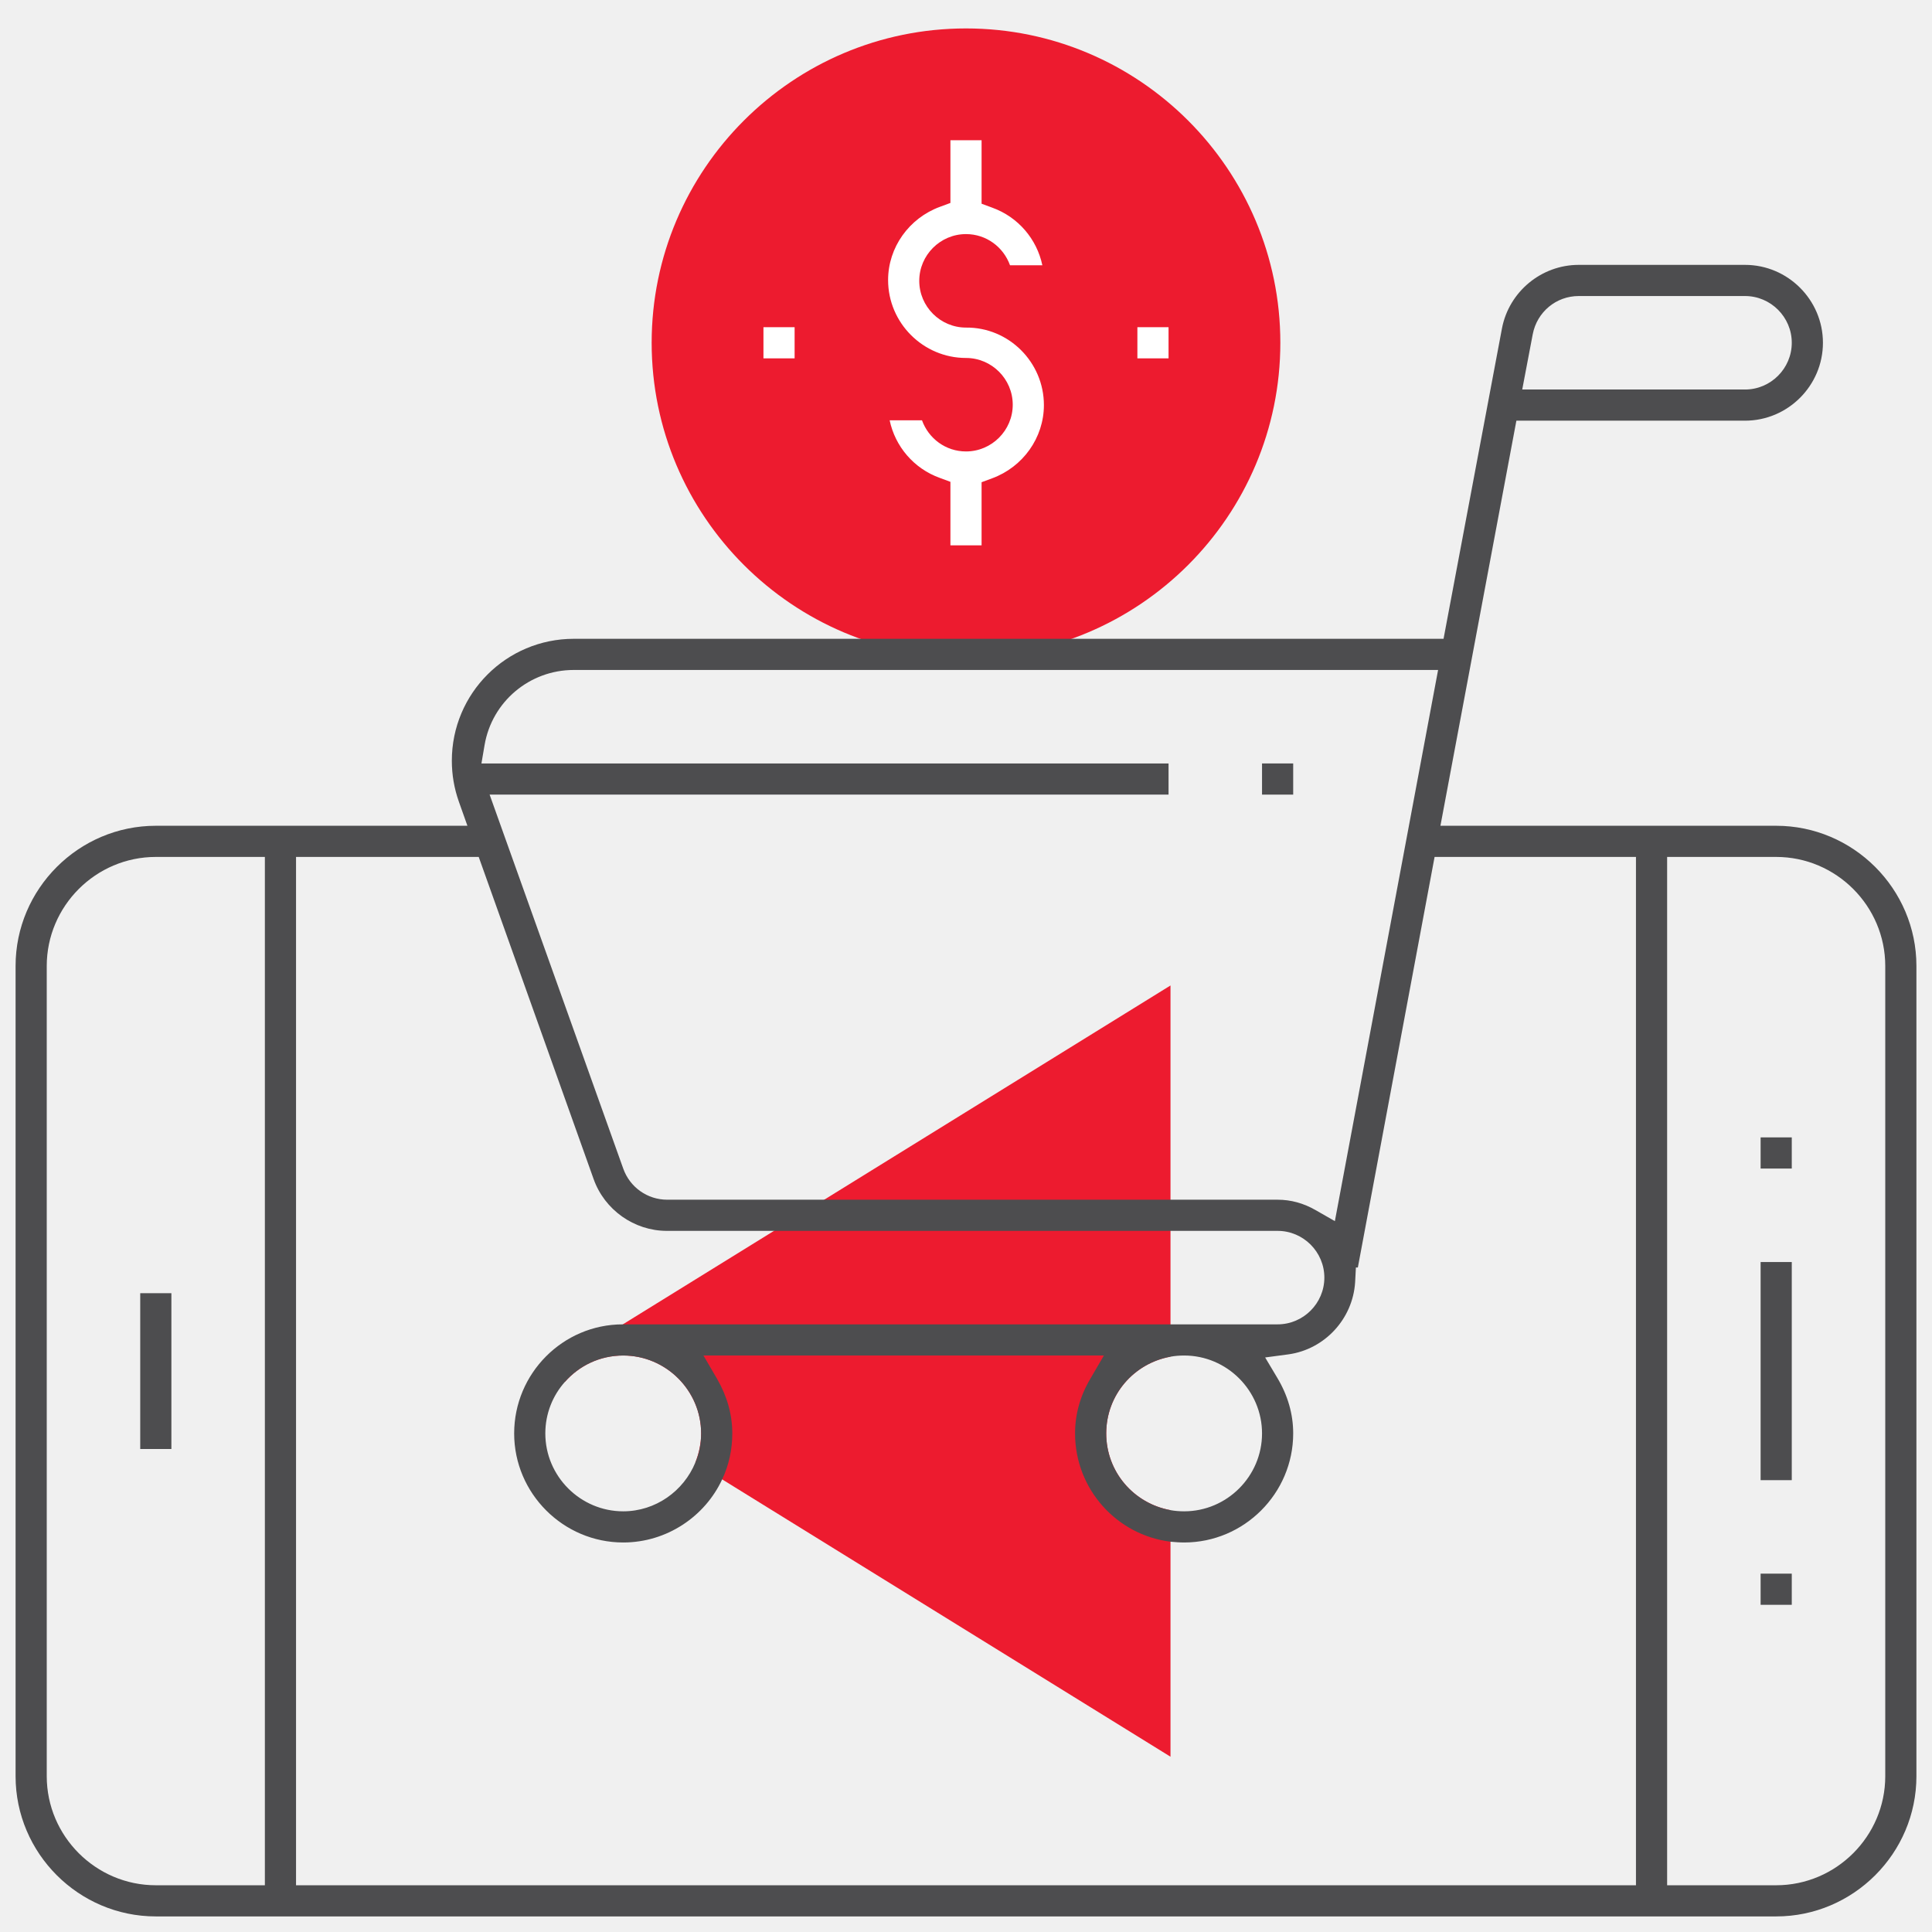
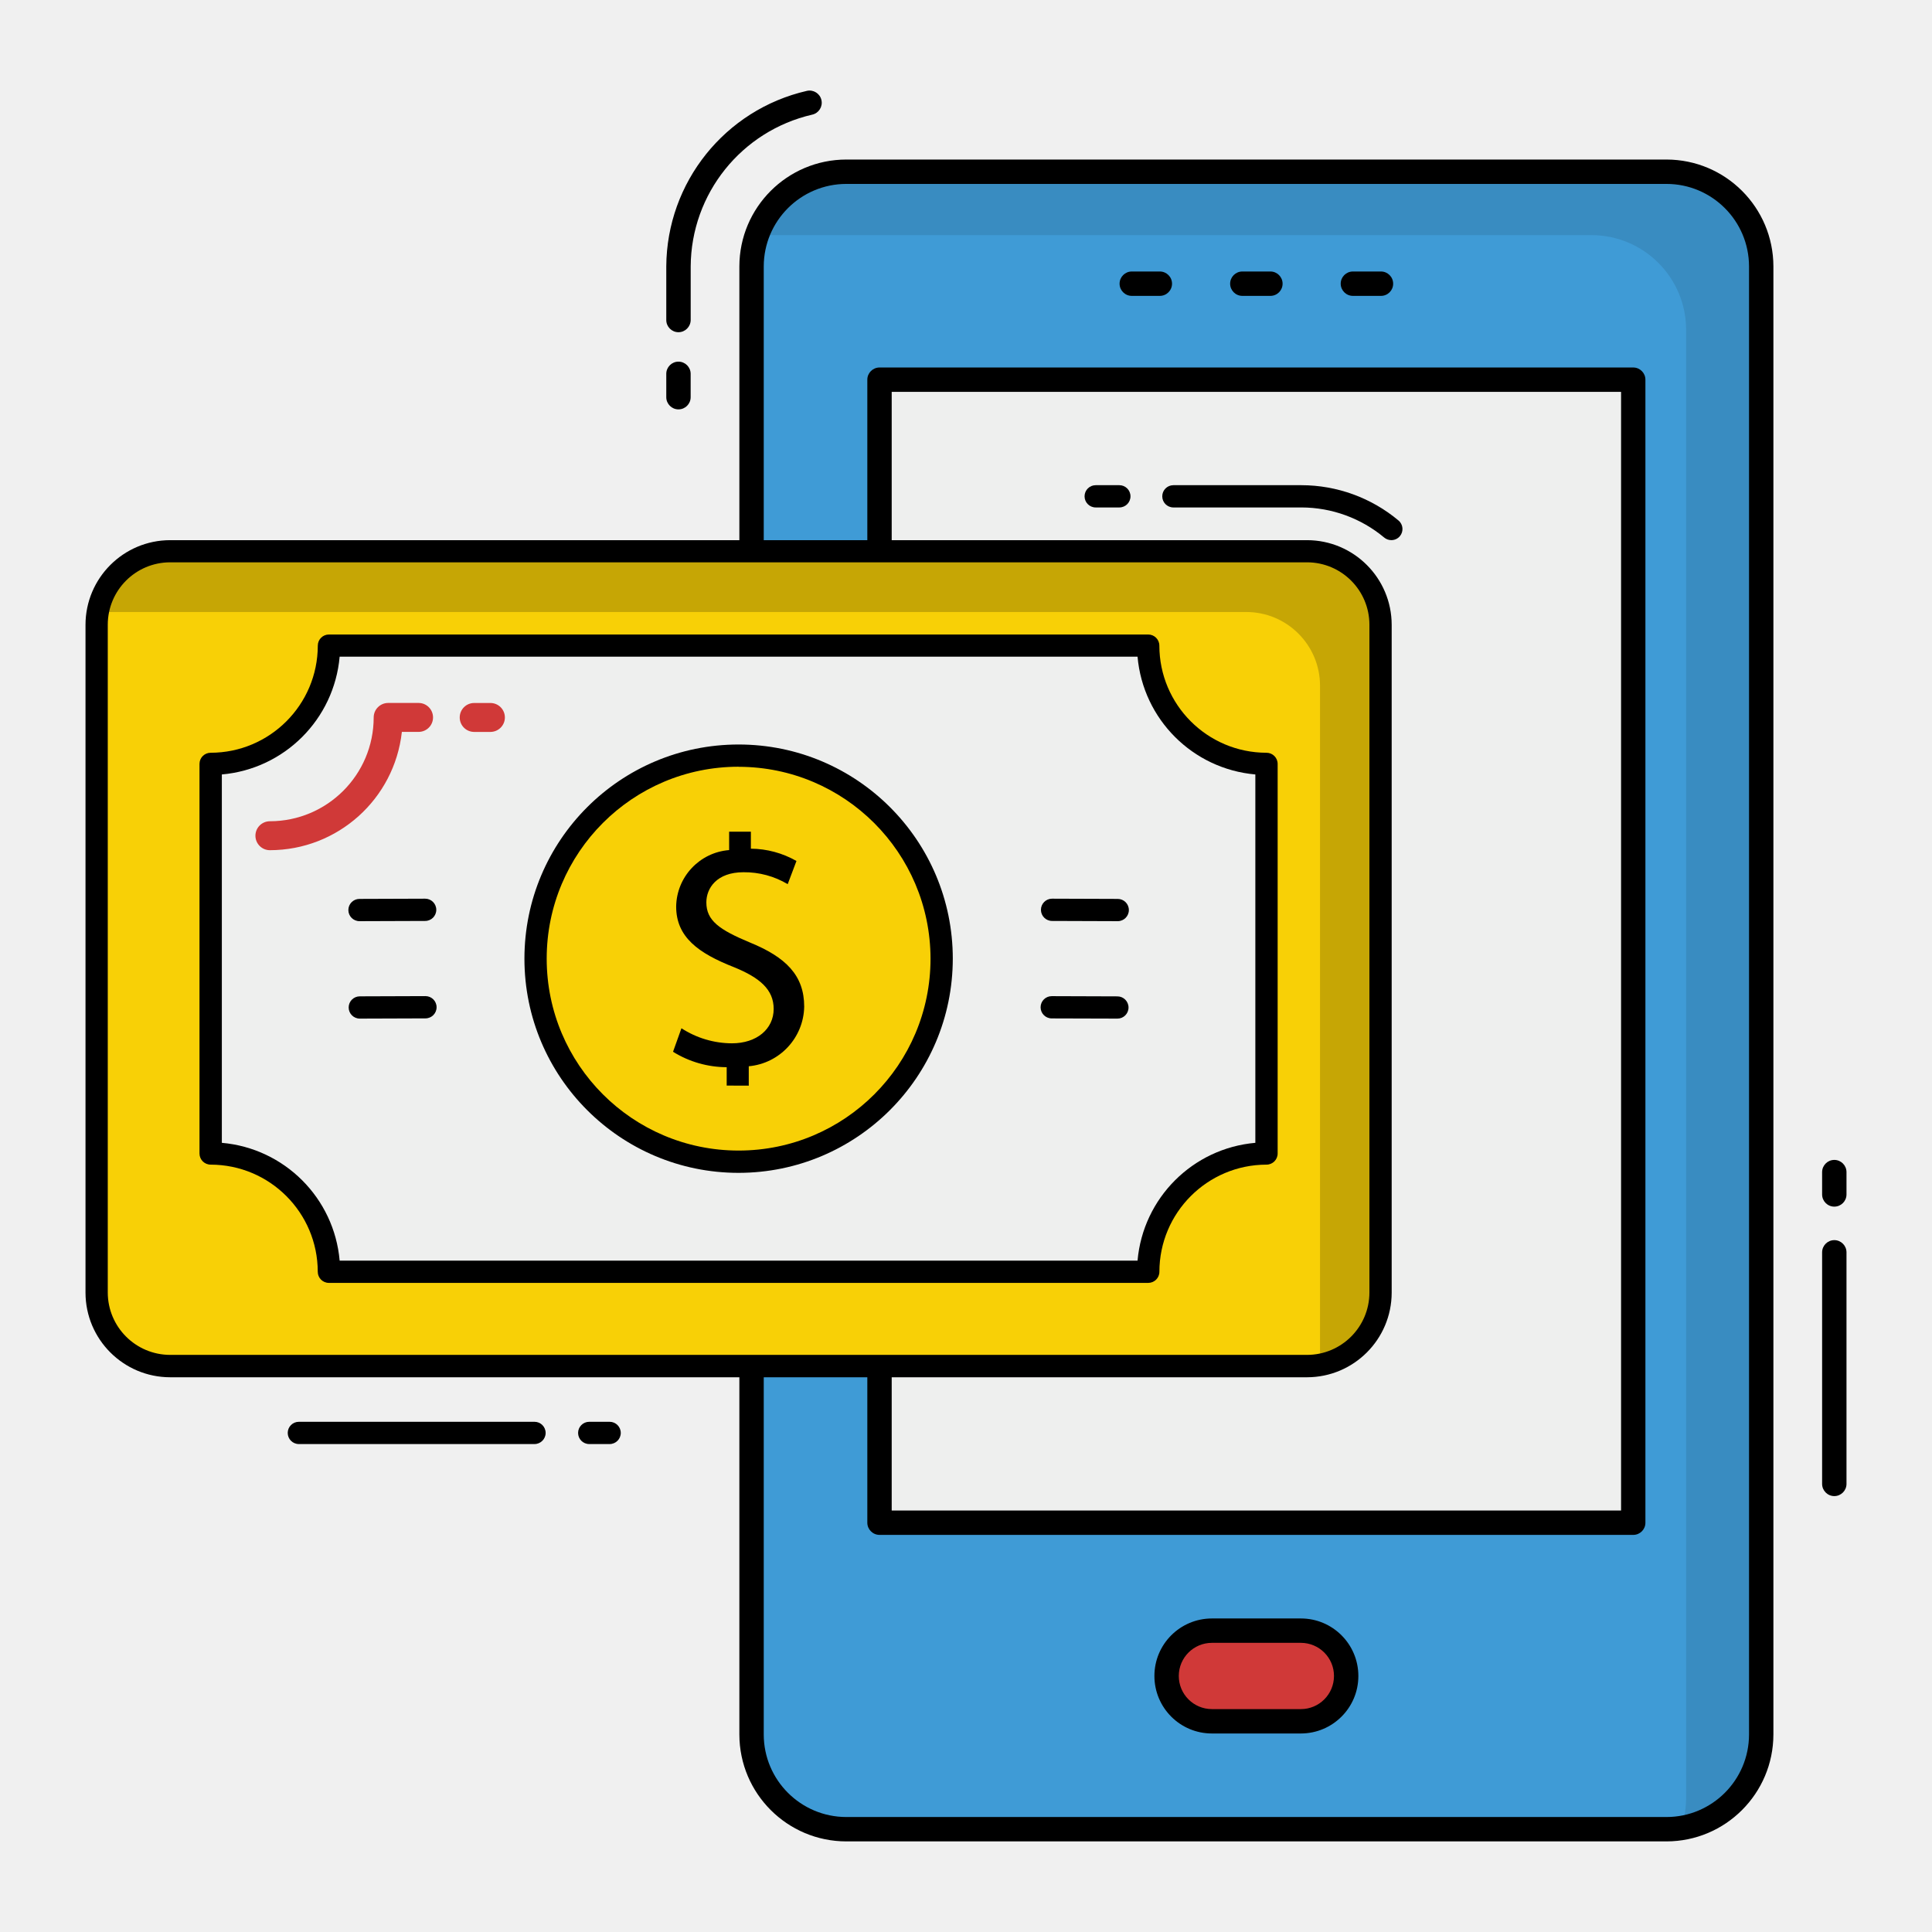
- <svg xmlns="http://www.w3.org/2000/svg" version="1.1" id="Layer_1" x="0px" y="0px" viewBox="0 0 496 496" style="enable-background:new 0 0 496 496;" xml:space="preserve">
+ <svg xmlns="http://www.w3.org/2000/svg" version="1.1" id="color_line" x="0px" y="0px" viewBox="0 0 512 512" style="enable-background:new 0 0 512 512;" xml:space="preserve">
  <style type="text/css">
- 	.st0{fill:#ED1B2F;}
- 	.st1{fill:#4D4D4F;}
- 	.st2{fill:#FFFFFF;}
+ 	.st0{fill:#3F9BD6;}
+ 	.st1{opacity:0.1;}
+ 	.st2{fill:#EEEFEE;}
+ 	.st3{fill:#D03938;}
+ 	.st4{fill:#F8D006;}
+ 	.st5{opacity:0.2;}
</style>
-   <path class="st0" d="M300.5,253v95.3c-9.4,1.7-16.5,9.8-16.5,19.7s7.1,18,16.5,19.7V451l-115.1-71.2l-6.9-4.3  c0.9-2.3,1.5-4.9,1.5-7.5c0-11-9-20-20-20c-6,0-11.3,2.6-15,6.8l-4.5-2.8l19.4-12l38.8-24l12.9-8L300.5,253z" />
-   <path class="st0" d="M248,168.7c-44.5,0-80.7-36.2-80.7-80.7S203.5,7.3,248,7.3s80.7,36.2,80.7,80.7S292.5,168.7,248,168.7z" />
-   <g>
-     <rect x="452" y="324" class="st1" width="8" height="56" />
-   </g>
-   <g>
-     <rect x="452" y="404" class="st1" width="8" height="8" />
-   </g>
-   <g>
-     <rect x="452" y="292" class="st1" width="8" height="8" />
-   </g>
-   <g>
-     <rect x="36" y="332" class="st1" width="8" height="40" />
-   </g>
-   <g>
-     <path class="st1" d="M178.5,375.5c-3,7.3-10.2,12.5-18.5,12.5c-11,0-20-9-20-20c0-5.1,1.9-9.7,5-13.2l-4.5-2.8l19.4-12   c-15.4,0-27.9,12.6-27.9,28c0,15.4,12.6,28,28,28c11.2,0,21-6.7,25.4-16.2L178.5,375.5z M456,212h-86.2l19.5-104H448   c11,0,20-9,20-20s-9-20-20-20h-42.7c-9.6,0-17.9,6.9-19.7,16.3l-15,79.7H147.3c-17.3,0-31.3,14-31.3,31.3c0,3.6,0.6,7.1,1.8,10.5   l2.2,6.2H40c-19.8,0-36,16.2-36,36v208c0,19.8,16.2,36,36,36h416c19.8,0,36-16.2,36-36V248C492,228.2,475.8,212,456,212z    M393.5,85.8c1.1-5.7,6-9.8,11.8-9.8H448c6.6,0,12,5.4,12,12s-5.4,12-12,12h-57.2L393.5,85.8z M124.4,191.3   c1.9-11.2,11.6-19.3,22.9-19.3h221.9l-26.5,141.5l-4.9-2.8c-3.1-1.8-6.4-2.7-9.8-2.7H171.3c-5.1,0-9.6-3.2-11.3-8l-34.3-96H300v-8   H123.6L124.4,191.3z M68,484H40c-15.4,0-28-12.6-28-28V248c0-15.4,12.6-28,28-28h28V484z M420,484H76V220h46.9l29.5,82.7   c2.8,7.9,10.4,13.3,18.8,13.3H328c6.6,0,12,5.4,12,12s-5.4,12-12,12H159.9c-15.4,0-27.9,12.6-27.9,28c0,15.4,12.6,28,28,28   c11.2,0,21-6.7,25.4-16.2c1.7-3.6,2.6-7.6,2.6-11.8c0-4.8-1.3-9.5-3.9-14l-3.5-6h102.8l-3.5,6c-2.6,4.4-3.9,9.1-3.9,14   c0,14.3,10.7,26.1,24.5,27.8c1.1,0.1,2.3,0.2,3.5,0.2c15.4,0,28-12.6,28-28c0-5-1.4-9.8-4.1-14.3l-3.1-5.2l6-0.8   c9.3-1.3,16.5-9.1,17.1-18.5l0.2-3.8h0.5L368.3,220H420V484z M324,368c0,11-9,20-20,20c-1.2,0-2.4-0.1-3.5-0.3   c-9.4-1.7-16.5-9.8-16.5-19.7s7.1-18,16.5-19.7c1.1-0.2,2.3-0.3,3.5-0.3C315,348,324,357,324,368z M178.5,375.5   c-3,7.3-10.2,12.5-18.5,12.5c-11,0-20-9-20-20c0-5.1,1.9-9.7,5-13.2c3.7-4.2,9-6.8,15-6.8c11,0,20,9,20,20   C180,370.7,179.5,373.2,178.5,375.5z M484,456c0,15.4-12.6,28-28,28h-28V220h28c15.4,0,28,12.6,28,28V456z M178.5,375.5   c-3,7.3-10.2,12.5-18.5,12.5c-11,0-20-9-20-20c0-5.1,1.9-9.7,5-13.2l-4.5-2.8l19.4-12c-15.4,0-27.9,12.6-27.9,28   c0,15.4,12.6,28,28,28c11.2,0,21-6.7,25.4-16.2L178.5,375.5z" />
-   </g>
-   <g>
-     <path class="st2" d="M268,104c0,8.4-5.4,15.9-13.3,18.8l-2.7,1V140h-8v-16.3l-2.7-1c-6.7-2.4-11.5-8.1-12.9-14.8h8.3   c1.7,4.7,6.1,8,11.3,8c6.6,0,12-5.4,12-12s-5.4-12-12-12c-11,0-20-9-20-20c0-8.4,5.4-15.9,13.3-18.8l2.7-1V36h8v16.3l2.7,1   c6.7,2.4,11.5,8.1,12.9,14.8h-8.3c-1.7-4.7-6.1-8-11.3-8c-6.6,0-12,5.4-12,12s5.4,12,12,12C259,84,268,93,268,104z" />
-   </g>
-   <g>
-     <rect x="292" y="84" class="st2" width="8" height="8" />
-   </g>
-   <g>
-     <rect x="196" y="84" class="st2" width="8" height="8" />
-   </g>
-   <g>
-     <rect x="324" y="196" class="st1" width="8" height="8" />
-   </g>
+   <path class="st0" d="M224.28,45.51h217.36c13.86,0,25.1,11.24,25.1,25.1v389.05c0,13.86-11.24,25.1-25.1,25.1H224.28  c-13.86,0-25.1-11.24-25.1-25.1V70.61C199.18,56.75,210.41,45.51,224.28,45.51z" />
+   <path class="st1" d="M466.22,70.06v389c0,12.06-8.57,22.42-20.41,24.68c0.67-2.38,1.02-4.83,1.03-7.3V87.38  c-0.02-13.86-11.27-25.08-25.13-25.07h-217.3c-1.58-0.01-3.16,0.14-4.72,0.45c3.24-10.59,13.02-17.83,24.09-17.83h217.3  c13.87-0.01,25.12,11.23,25.13,25.1C466.22,70.04,466.22,70.05,466.22,70.06L466.22,70.06z" />
+   <path class="st2" d="M233.08,100.62h199.74v302.92H233.08L233.08,100.62z" />
+   <path d="M307.37,78.41h-7.44c-1.78,0-3.23-1.45-3.23-3.23c0-1.78,1.45-3.23,3.23-3.23h7.44c1.78,0,3.23,1.45,3.23,3.23  C310.6,76.96,309.15,78.41,307.37,78.41z" />
+   <path d="M336.67,78.41h-7.44c-1.78,0-3.23-1.45-3.23-3.23c0-1.78,1.45-3.23,3.23-3.23h7.44c1.78,0,3.23,1.45,3.23,3.23  C339.9,76.96,338.46,78.41,336.67,78.41z" />
+   <path d="M365.98,78.41h-7.45c-1.78,0-3.23-1.45-3.23-3.23c0-1.78,1.45-3.23,3.23-3.23h7.44c1.78,0,3.23,1.45,3.23,3.23  C369.21,76.96,367.76,78.41,365.98,78.41L365.98,78.41z" />
+   <path class="st3" d="M344.73,432.14h-23.55c-6.63-0.01-12.01,5.37-12.02,12c-0.01,6.63,5.37,12.01,12,12.02c0.01,0,0.01,0,0.02,0  h23.55c6.63-0.01,12-5.39,12-12.02C356.72,437.51,351.35,432.14,344.73,432.14z" />
+   <path d="M344.73,459.39h-23.55c-8.42,0.01-15.24-6.81-15.25-15.23c-0.01-8.42,6.81-15.24,15.23-15.25c0.01,0,0.02,0,0.02,0h23.55  c8.42-0.01,15.24,6.81,15.25,15.23c0.01,8.42-6.81,15.24-15.23,15.25C344.75,459.39,344.74,459.39,344.73,459.39z M321.18,435.37  c-4.85,0-8.78,3.92-8.79,8.77c0,4.85,3.92,8.78,8.77,8.79c0.01,0,0.01,0,0.02,0h23.55c4.85,0.01,8.78-3.92,8.79-8.77  c0.01-4.85-3.92-8.78-8.77-8.79c-0.01,0-0.01,0-0.02,0H321.18z" />
+   <path d="M179.8,108.49c-1.78,0-3.23-1.45-3.23-3.23v-6.19c0-1.78,1.45-3.23,3.23-3.23s3.23,1.45,3.23,3.23v6.19  C183.03,107.05,181.58,108.49,179.8,108.49z" />
+   <path d="M179.8,88.04c-1.78,0-3.23-1.45-3.23-3.23V70.59c0.14-22.27,15.56-41.52,37.26-46.51c1.74-0.39,3.47,0.7,3.86,2.44  c0.39,1.74-0.7,3.47-2.44,3.86c-18.77,4.32-32.1,20.97-32.21,40.22v14.21C183.02,86.6,181.57,88.04,179.8,88.04z" />
+   <path d="M486.11,319.77c-1.78,0-3.23-1.45-3.23-3.23v-5.92c0-1.78,1.45-3.23,3.23-3.23s3.23,1.45,3.23,3.23v5.92  C489.34,318.33,487.89,319.77,486.11,319.77z" />
+   <path d="M486.11,396.48c-1.78,0-3.23-1.45-3.23-3.23v-61.37c0-1.78,1.45-3.23,3.23-3.23s3.23,1.45,3.23,3.23v61.37  C489.34,395.03,487.89,396.48,486.11,396.48z" />
+   <path d="M441.64,487.99H224.27c-15.64-0.02-28.31-12.69-28.33-28.33V70.61c0.02-15.64,12.69-28.31,28.33-28.33h217.37  c15.64,0.02,28.31,12.69,28.33,28.33v389.05C469.94,475.3,457.27,487.97,441.64,487.99L441.64,487.99z M224.27,48.74  c-12.07,0.02-21.85,9.8-21.87,21.87v389.05c0.01,12.07,9.79,21.85,21.87,21.87h217.37c12.07-0.01,21.86-9.8,21.87-21.87V70.61  c-0.01-12.07-9.8-21.86-21.87-21.87L224.27,48.74z" />
+   <path d="M432.83,406.76H233.08c-1.78,0-3.23-1.45-3.23-3.23V100.62c0-1.78,1.45-3.23,3.23-3.23h199.74c1.78,0,3.23,1.45,3.23,3.23  v302.92C436.06,405.32,434.61,406.76,432.83,406.76z M236.31,400.3H429.6V103.85H236.31V400.3z" />
+   <path class="st4" d="M45.09,146.07h301.3c10.76,0,19.48,8.72,19.48,19.48v177c0,10.76-8.72,19.48-19.48,19.48H45.09  c-10.76,0-19.48-8.72-19.48-19.48v-177C25.61,154.8,34.33,146.07,45.09,146.07z" />
+   <path class="st2" d="M55.85,305.68V202.43c17.31,0,31.34-14.03,31.35-31.34c0,0,0,0,0-0.01h217.12c0,17.31,14.03,31.34,31.34,31.35  c0,0,0.01,0,0.01,0v103.25c-17.31,0-31.34,14.04-31.34,31.35H87.2c0-17.31-14.03-31.35-31.34-31.35  C55.85,305.68,55.85,305.68,55.85,305.68z" />
+   <path d="M304.29,339.98H87.16c-1.63,0-2.95-1.32-2.95-2.95c-0.02-15.67-12.72-28.37-28.39-28.39c-1.63,0-2.95-1.32-2.95-2.95V202.44  c0-1.63,1.32-2.95,2.95-2.95c15.67-0.02,28.38-12.72,28.4-28.39c0-1.63,1.32-2.95,2.95-2.95h217.12c1.63,0,2.95,1.32,2.95,2.95  c0.02,15.67,12.72,28.37,28.4,28.39c1.63,0,2.95,1.32,2.95,2.95v103.25c0,1.63-1.32,2.95-2.95,2.95  c-15.67,0.02-28.37,12.72-28.39,28.4C307.25,338.67,305.92,339.98,304.29,339.98C304.29,339.98,304.29,339.98,304.29,339.98z   M90.01,334.08h211.45c1.46-16.6,14.62-29.76,31.22-31.22v-97.62c-16.6-1.46-29.76-14.62-31.22-31.22H90.01  c-1.46,16.6-14.62,29.76-31.22,31.22v97.62C75.4,304.32,88.56,317.48,90.01,334.08L90.01,334.08z" />
+   <path class="st3" d="M129.97,193.97h-4.3c-2.12,0-3.84-1.71-3.84-3.83c0-2.12,1.71-3.84,3.83-3.84c0,0,0.01,0,0.01,0h4.3  c2.12,0,3.83,1.72,3.83,3.84C133.8,192.25,132.08,193.96,129.97,193.97z" />
+   <path class="st3" d="M71.52,225.31c-2.12,0-3.83-1.72-3.83-3.84c0-2.11,1.72-3.83,3.83-3.83c15.19-0.02,27.5-12.32,27.51-27.51  c0-2.12,1.72-3.84,3.84-3.84h8.06c2.12,0,3.83,1.72,3.83,3.84c0,2.11-1.72,3.83-3.83,3.83h-4.43  C104.52,211.8,89.46,225.29,71.52,225.31z" />
+   <circle class="st4" cx="195.74" cy="254.05" r="53.81" />
+   <path d="M195.74,310.82c-31.35,0-56.76-25.41-56.76-56.76c0-31.35,25.41-56.76,56.76-56.76s56.76,25.41,56.76,56.76  C252.47,285.39,227.07,310.79,195.74,310.82L195.74,310.82z M195.74,203.19c-28.09,0-50.86,22.77-50.86,50.86  s22.77,50.86,50.86,50.86s50.86-22.77,50.86-50.86c-0.05-28.07-22.8-50.81-50.86-50.84L195.74,203.19z" />
+   <path d="M192.58,287.69v-4.87c-5.03-0.02-9.95-1.43-14.22-4.09l2.23-6.23c3.99,2.59,8.63,3.97,13.38,3.99  c6.6,0,11.06-3.81,11.06-9.11c0-5.11-3.62-8.26-10.5-11.06c-9.48-3.72-15.34-7.99-15.34-16.08c0.12-7.86,6.2-14.34,14.04-14.96  v-4.87h5.76v4.5c4.24,0.03,8.4,1.16,12.08,3.26l-2.32,6.14c-3.54-2.11-7.59-3.2-11.71-3.16c-7.16,0-9.85,4.28-9.85,7.99  c0,4.83,3.44,7.25,11.52,10.62c9.58,3.91,14.41,8.74,14.41,17.01c-0.15,8.24-6.48,15.05-14.69,15.8v5.14L192.58,287.69z" />
+   <path d="M95.27,244.12c-1.63,0-2.95-1.32-2.95-2.95s1.32-2.95,2.95-2.95l17.4-0.06c1.63,0,2.95,1.32,2.95,2.95s-1.32,2.95-2.95,2.95  L95.27,244.12z" />
+   <path d="M95.35,269.94c-1.63,0-2.95-1.32-2.95-2.95s1.32-2.95,2.95-2.95l17.4-0.06c1.63,0,2.95,1.32,2.95,2.95s-1.32,2.95-2.95,2.95  L95.35,269.94z" />
+   <path d="M296.21,244.12l-17.4-0.06c-1.63,0-2.95-1.32-2.95-2.95s1.32-2.95,2.95-2.95l17.4,0.06c1.63,0,2.95,1.32,2.95,2.95  S297.84,244.12,296.21,244.12z" />
+   <path d="M296.13,269.94l-17.41-0.05c-1.63,0-2.95-1.32-2.95-2.95c0-1.63,1.32-2.95,2.95-2.95l17.4,0.06c1.63,0,2.95,1.32,2.95,2.95  C299.07,268.63,297.75,269.95,296.13,269.94L296.13,269.94z" />
+   <path d="M161.56,382.69h-5.41c-1.63,0-2.95-1.32-2.95-2.95c0-1.63,1.32-2.95,2.95-2.95h5.41c1.63,0,2.95,1.32,2.95,2.95  C164.51,381.36,163.19,382.69,161.56,382.69z" />
+   <path d="M141.65,382.69H79.2c-1.63,0-2.95-1.32-2.95-2.95c0-1.63,1.32-2.95,2.95-2.95h62.45c1.63,0,2.95,1.32,2.95,2.95  C144.6,381.36,143.27,382.69,141.65,382.69z" />
+   <path d="M296.64,134.48h-6.27c-1.63,0-2.95-1.32-2.95-2.95c0-1.63,1.32-2.95,2.95-2.95h6.27c1.63,0,2.95,1.32,2.95,2.95  C299.59,133.16,298.27,134.48,296.64,134.48L296.64,134.48z" />
+   <path d="M368.72,143.14c-0.69,0-1.36-0.24-1.89-0.68c-6.16-5.14-13.92-7.97-21.94-7.98h-33.93c-1.63,0-2.95-1.32-2.95-2.95  c0-1.63,1.32-2.95,2.95-2.95h33.93c9.4,0.01,18.51,3.32,25.72,9.35c1.25,1.04,1.42,2.9,0.38,4.15  C370.43,142.76,369.6,143.14,368.72,143.14z" />
+   <path class="st5" d="M365.87,165.67v177.06c0.01,9.55-6.92,17.69-16.35,19.2c0.19-1.05,0.29-2.12,0.3-3.19V181.66  c-0.04-10.76-8.77-19.46-19.53-19.47H30.03c-1.05-0.02-2.1,0.08-3.13,0.29c1.52-9.4,9.65-16.31,19.18-16.28h300.31  c10.75-0.01,19.48,8.71,19.48,19.46C365.87,165.66,365.87,165.66,365.87,165.67L365.87,165.67z" />
+   <path d="M346.39,364.99H45.08c-12.37-0.02-22.4-10.05-22.42-22.42v-177c0.02-12.37,10.05-22.4,22.42-22.42h301.31  c12.37,0.02,22.4,10.05,22.42,22.42v177C368.79,354.94,358.76,364.97,346.39,364.99z M45.08,149.02c-9.12,0.02-16.5,7.4-16.52,16.52  v177c0.02,9.12,7.4,16.5,16.52,16.52h301.31c9.12-0.02,16.5-7.4,16.52-16.52v-177c-0.02-9.12-7.4-16.5-16.52-16.52H45.08z" />
</svg>
